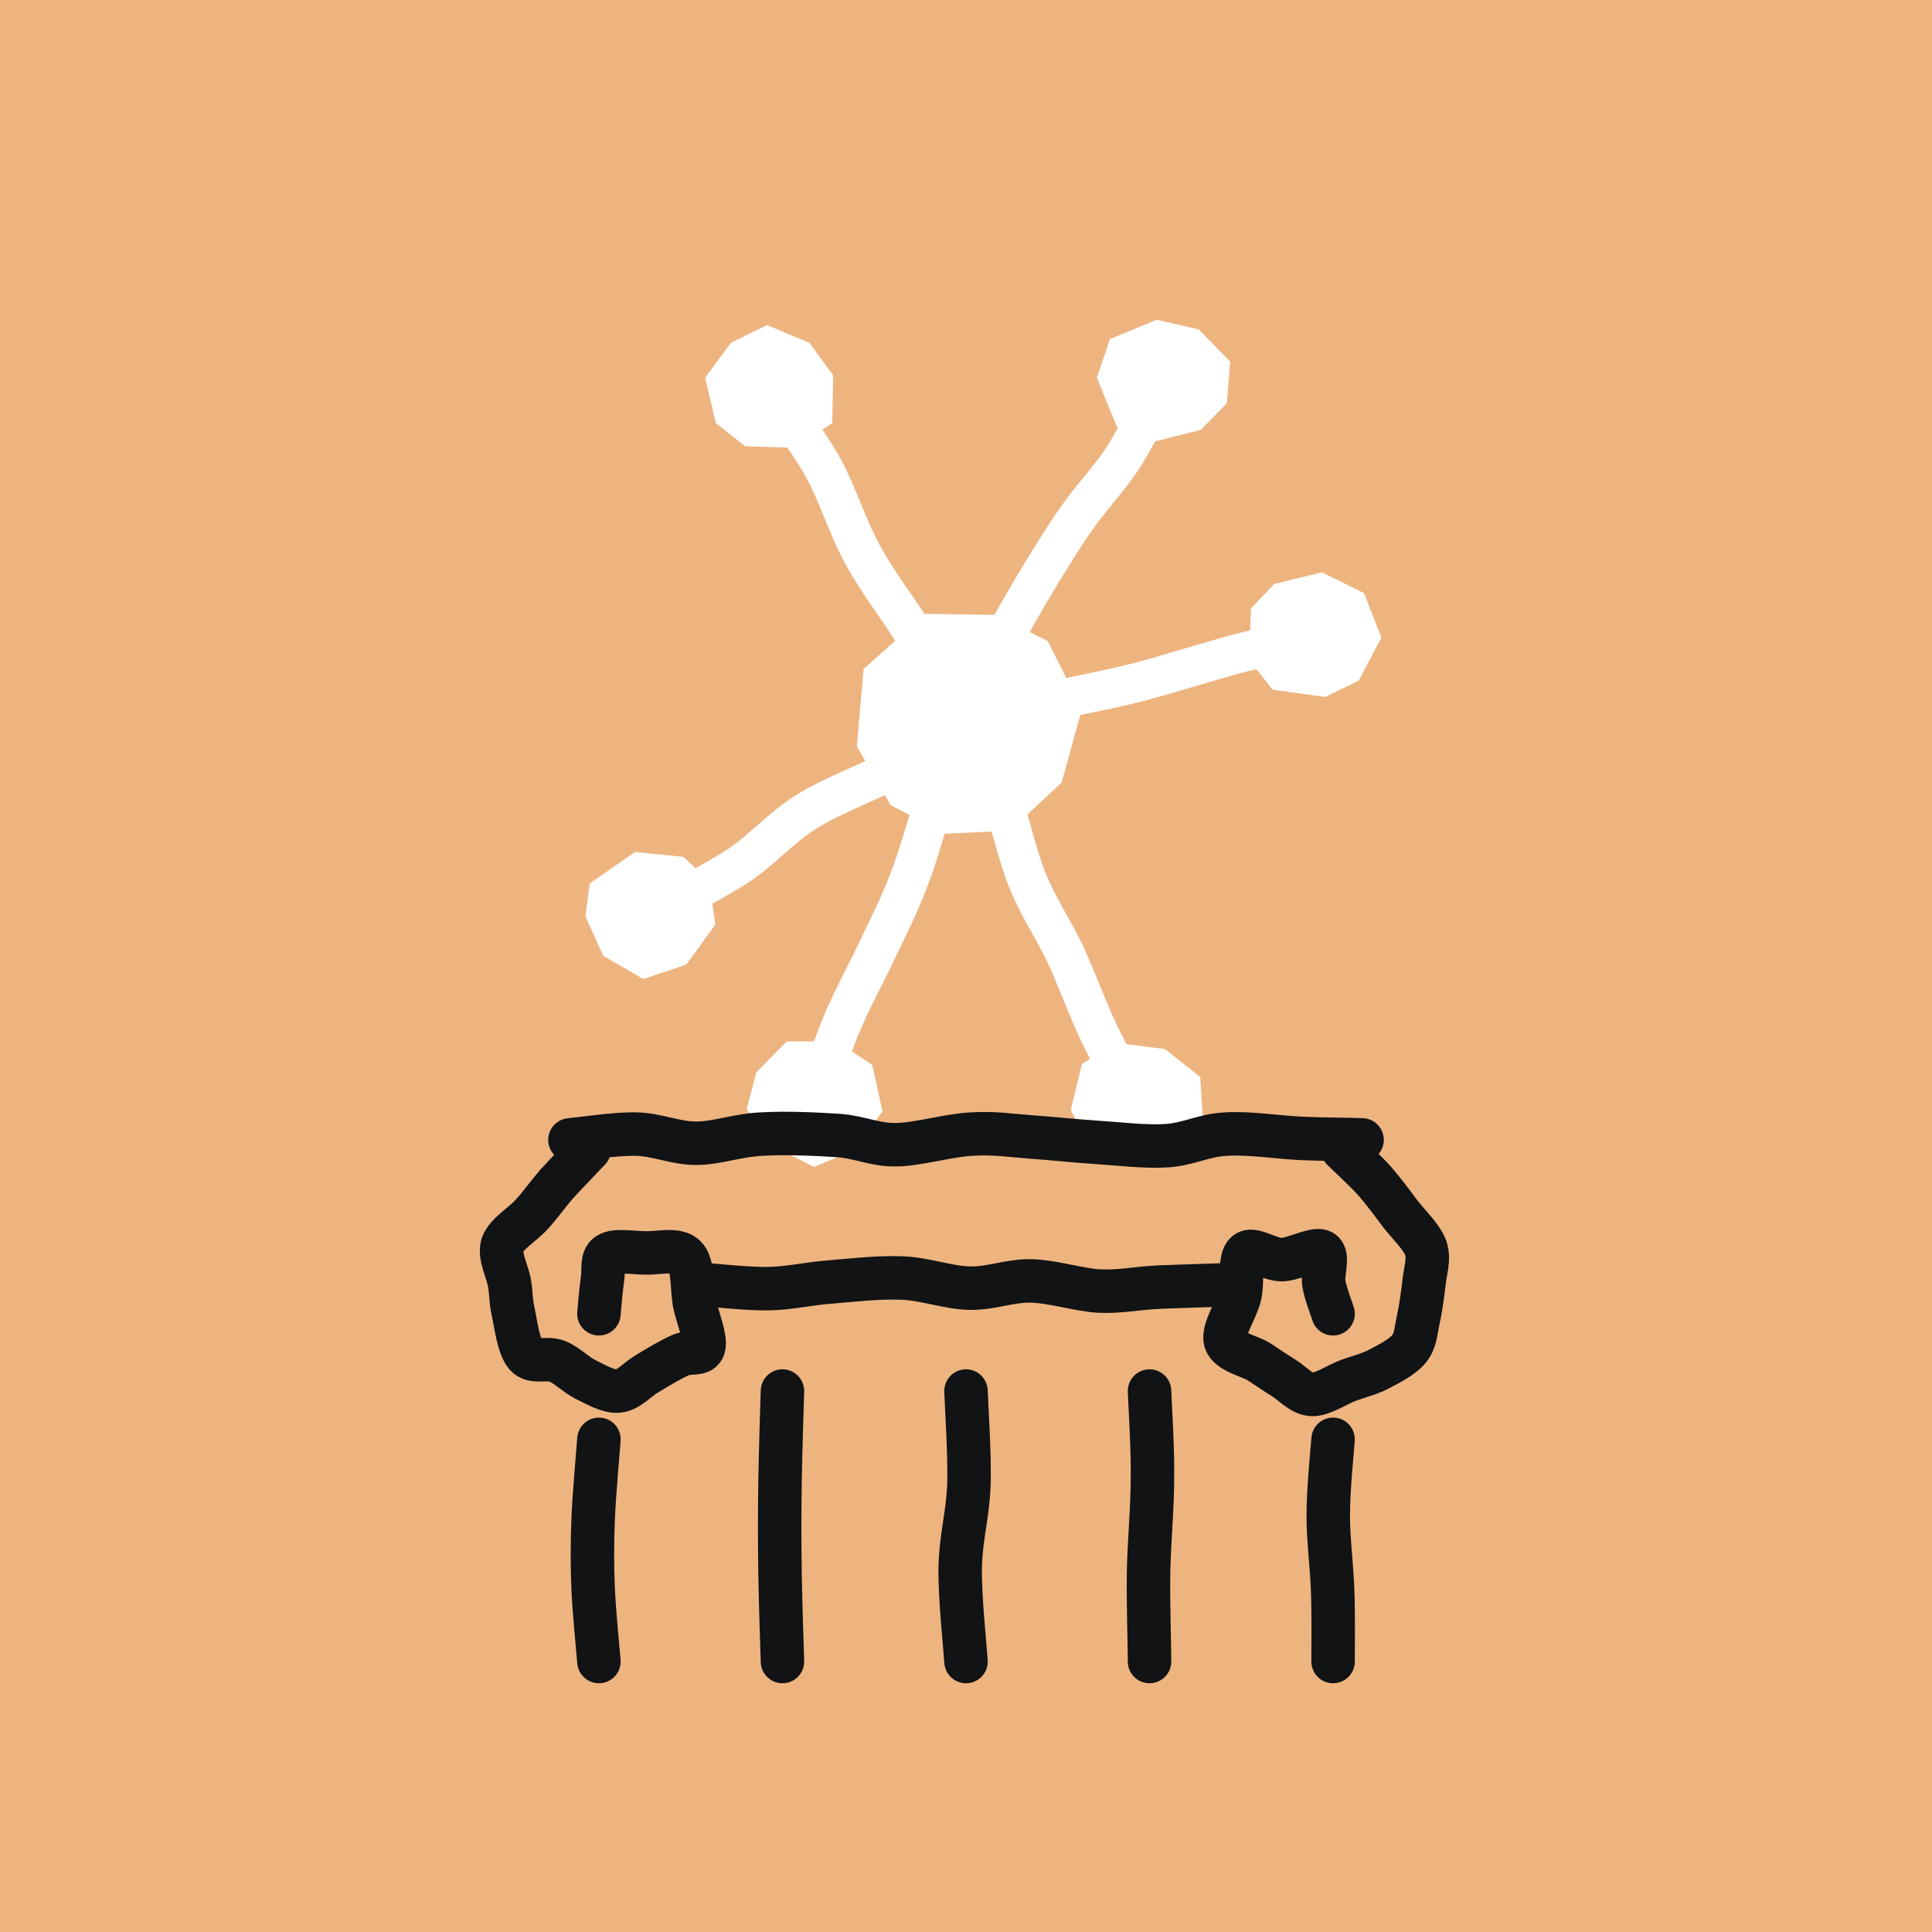
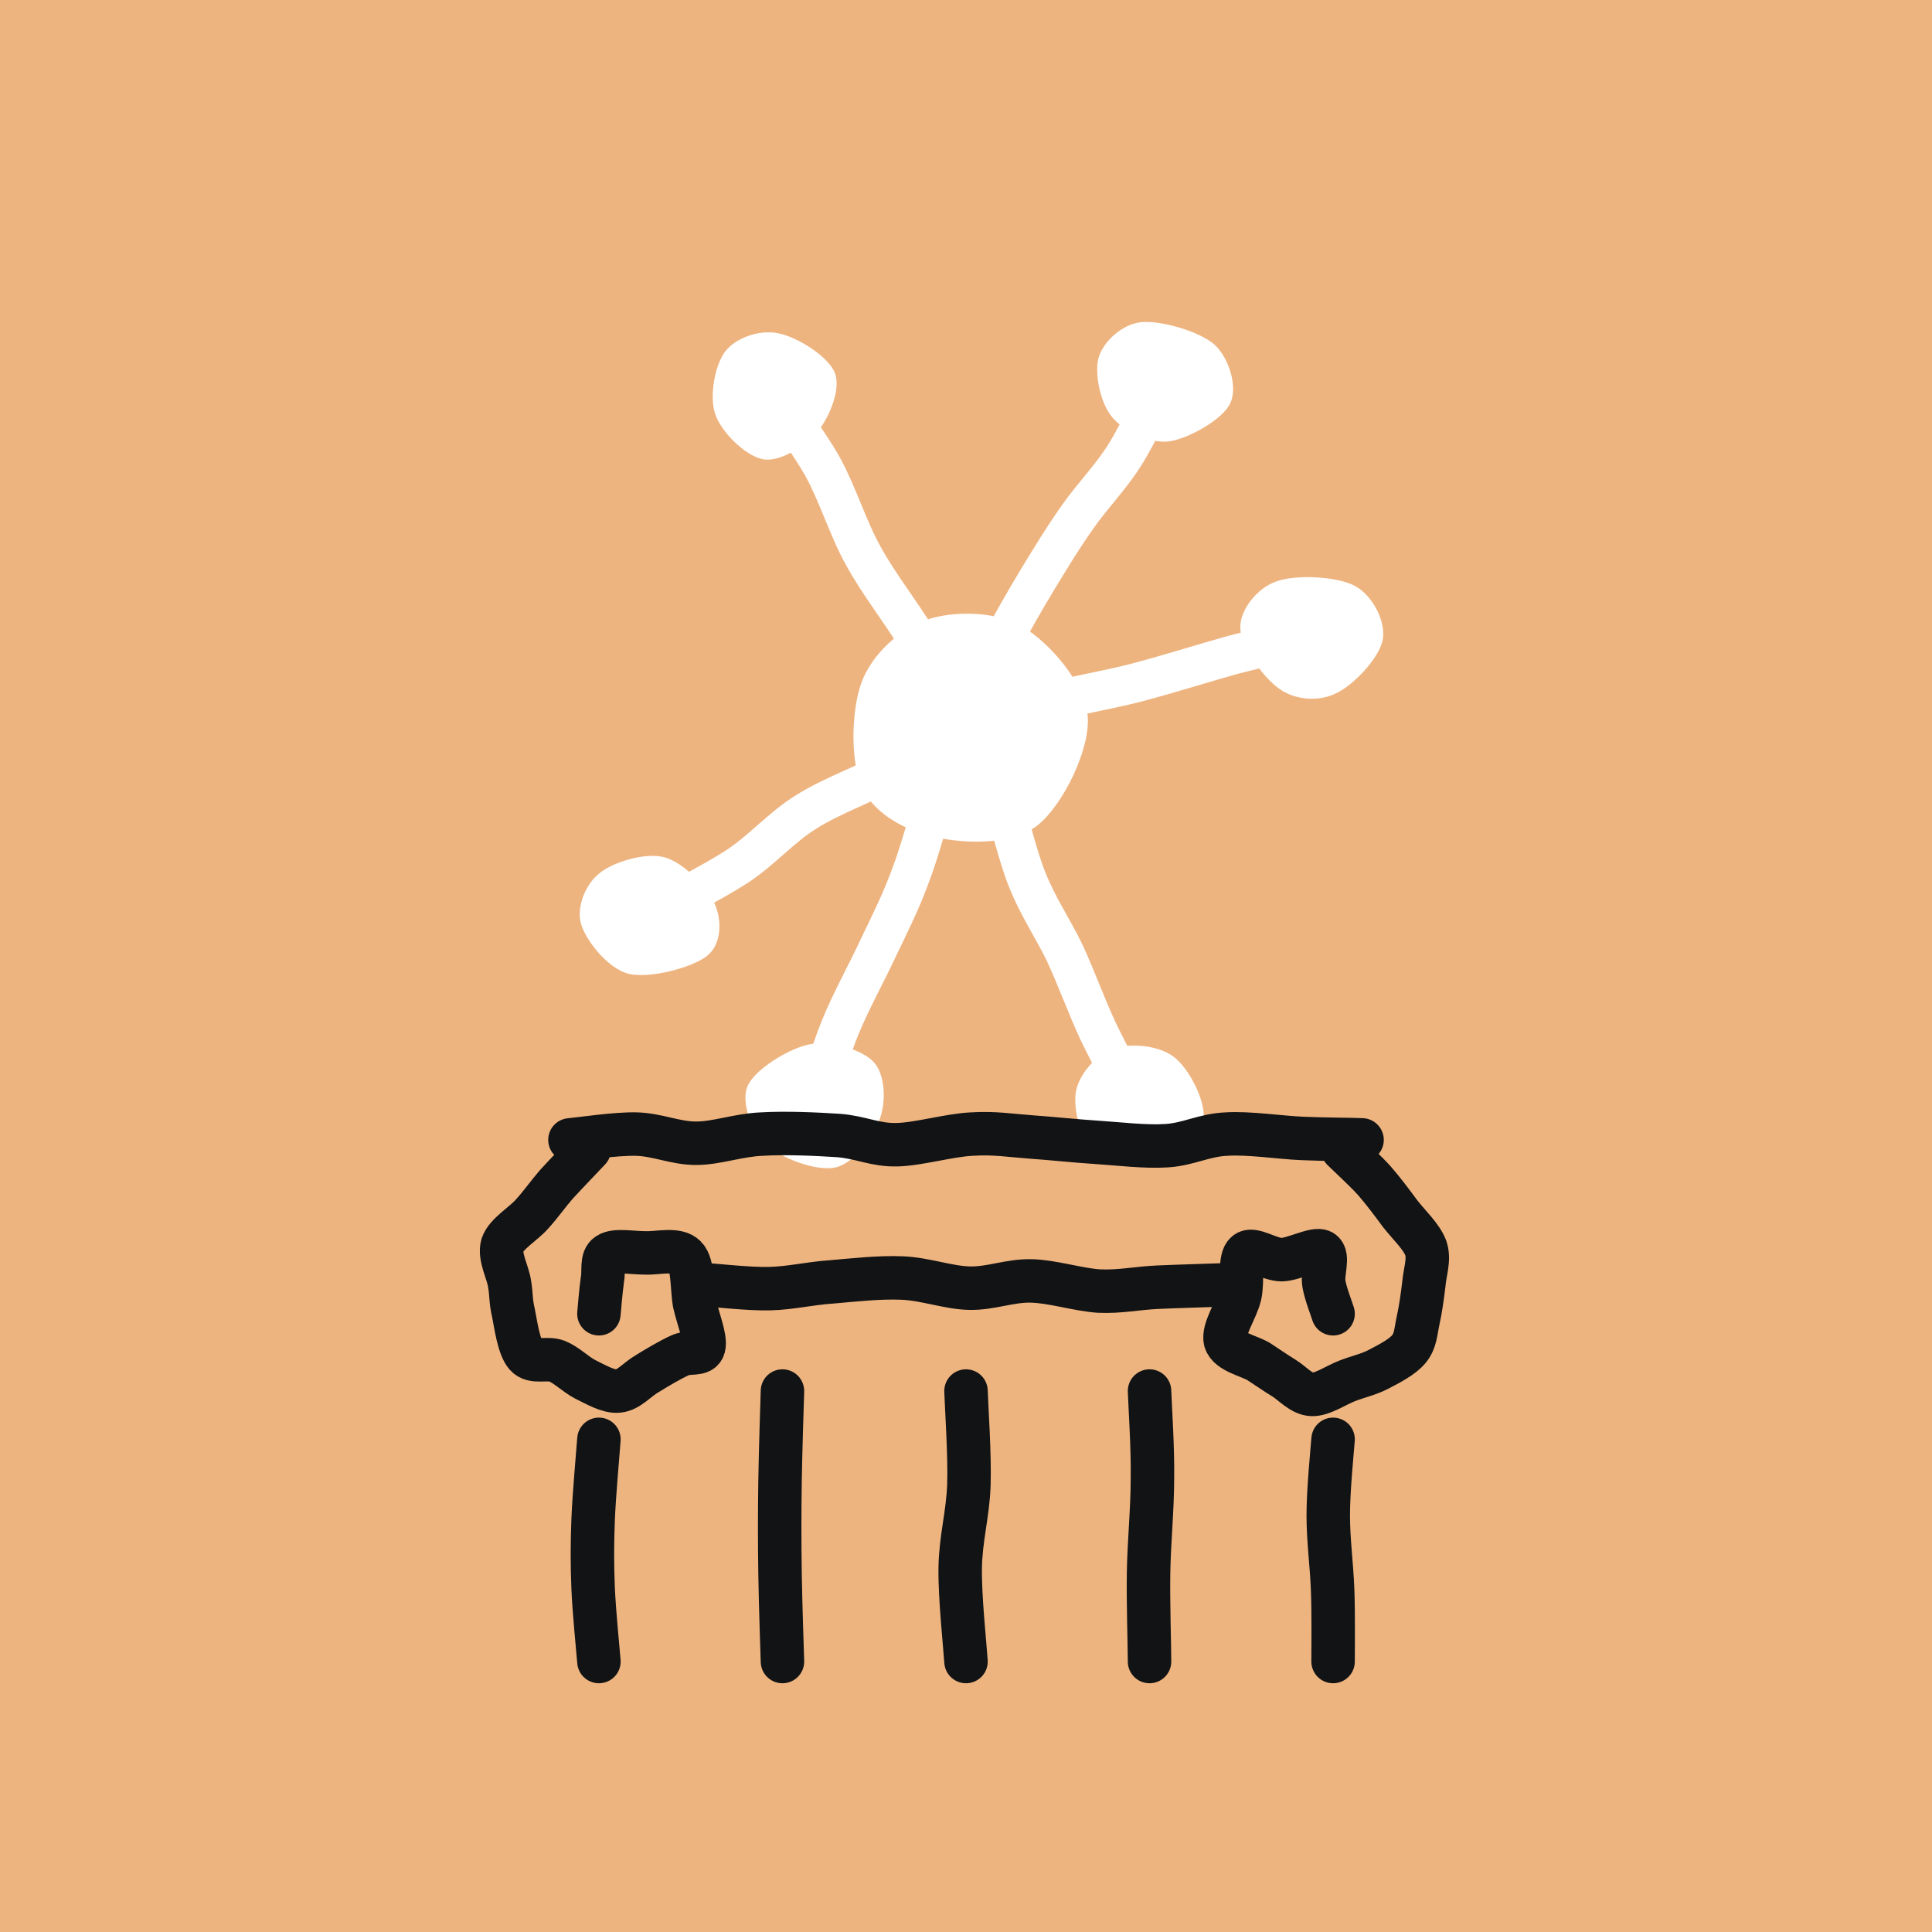
<svg xmlns="http://www.w3.org/2000/svg" viewBox="0 0 400 400" class="ud-ill ud-ill-moleculecolumn" role="img" aria-label="molecule column illustration">
  <rect width="400" height="400" fill="#eeb480" />
-   <path class="ud-pop" fill="#ffffff" d="M195.8 172.6L184.4 166.7L177.4 154.5L178.8 138.5L191.6 127.1L206 127.3L216.9 132.7L224 146.8L219.8 162L209.1 172Z" />
-   <path class="ud-draw" fill="none" stroke="#ffffff" stroke-width="8.1" stroke-linecap="round" pathLength="1" style="animation-delay:120ms" d="M200 150C201.1 147.4 204.3 139.3 206.8 134.3C209.3 129.3 212.1 124.5 214.8 120C217.6 115.4 220.2 111.1 223.2 106.9C226.2 102.6 229.9 98.9 232.8 94.3C235.8 89.6 239.5 81.4 240.8 78.9" />
-   <path class="ud-pop" fill="#ffffff" style="animation-delay:380ms" d="M237.9 91.7L231.2 88.3L227.1 78.2L229.8 70.2L239.5 66.2L248.2 68.2L254.7 74.9L254 83.5L248.6 89Z" />
-   <path class="ud-draw" fill="none" stroke="#ffffff" stroke-width="8.1" stroke-linecap="round" pathLength="1" style="animation-delay:160ms" d="M200 150C198.3 147 193.5 138.1 189.9 132.3C186.4 126.5 182.1 121.2 178.8 115.2C175.5 109.3 173.5 102.4 170.3 96.6C167.1 90.9 161.4 83.6 159.6 80.9" />
-   <path class="ud-pop" fill="#ffffff" style="animation-delay:420ms" d="M154.3 92.4L148.2 87.6L146 78.2L151.3 71L158.8 67.3L167.6 71L172.5 77.7L172.3 87.6L164.6 92.7Z" />
-   <path class="ud-draw" fill="none" stroke="#ffffff" stroke-width="8.1" stroke-linecap="round" pathLength="1" style="animation-delay:200ms" d="M200 150C202.9 149.2 211.8 146.7 217.6 145.3C223.4 143.8 228.7 143 235 141.4C241.2 139.8 249.1 137.3 255.2 135.6C261.3 134 268.9 132.4 271.7 131.7" />
-   <path class="ud-pop" fill="#ffffff" style="animation-delay:460ms" d="M286 132L281.3 140.9L274.4 144.3L263.5 142.8L258.6 136.6L259 126L263.8 120.9L273.7 118.5L282.4 122.8Z" />
-   <path class="ud-draw" fill="none" stroke="#ffffff" stroke-width="8.1" stroke-linecap="round" pathLength="1" style="animation-delay:240ms" d="M200 150C197.4 151.6 190 156.4 184.5 159.4C179 162.4 172.3 164.7 166.9 168.1C161.6 171.4 157.9 175.9 152.6 179.4C147.2 182.9 137.8 187.6 134.9 189.2" />
-   <path class="ud-pop" fill="#ffffff" style="animation-delay:500ms" d="M121.2 189.7L122.1 182.9L131.5 176.4L141.5 177.4L146.8 182.4L148.1 191.4L142.1 199.7L133.2 202.7L124.9 197.9Z" />
-   <path class="ud-draw" fill="none" stroke="#ffffff" stroke-width="8.1" stroke-linecap="round" pathLength="1" style="animation-delay:280ms" d="M200 150C201.2 152.4 205 159.3 207.1 164.6C209.2 170 210.5 176.8 212.7 182.2C214.9 187.7 217.9 192.1 220.4 197.2C222.8 202.4 224.9 208.2 227.3 213.4C229.8 218.6 233.8 226 235.1 228.5" />
-   <path class="ud-pop" fill="#ffffff" style="animation-delay:540ms" d="M233.1 240.7L225.4 237.3L221.7 229.8L224 220.3L231 215.9L241.2 217.2L248.5 223L249.1 232.6L244.3 238.5Z" />
-   <path class="ud-draw" fill="none" stroke="#ffffff" stroke-width="8.1" stroke-linecap="round" pathLength="1" style="animation-delay:320ms" d="M200 150C199 152.4 195.8 159.4 193.9 164.6C192 169.9 190.5 176.1 188.5 181.3C186.6 186.5 184.5 190.7 182 195.9C179.6 201.1 176.2 207.2 174 212.6C171.8 217.9 169.7 225.5 168.9 228" />
-   <path class="ud-pop" fill="#ffffff" style="animation-delay:580ms" d="M159.6 237L154.6 229.6L156.6 222L162.9 215.6L173.2 215.6L180.6 220.5L182.7 230.1L176.7 238.2L168.5 241.6Z" />
+   <g class="ud-float">
+     <path class="ud-pop" fill="#ffffff" d="M178.4 141.2C180.6 135.4 186.3 130.2 191.9 128.3C197.5 126.4 206.3 126.5 211.8 129.8C217.4 133.2 224.7 141.5 225.2 148.4C225.7 155.2 220.1 166.6 214.9 170.8C209.7 175 200.1 174.7 194 173.4C187.9 172.2 181.2 168.7 178.6 163.3C176 158 176.2 147.1 178.4 141.2Z" />
+     <path class="ud-draw" fill="none" stroke="#ffffff" stroke-width="8.1" stroke-linecap="round" pathLength="1" style="animation-delay:120ms" d="M200 150C201.1 147.4 204.3 139.3 206.8 134.3C209.3 129.3 212.1 124.5 214.8 120C217.6 115.4 220.2 111.1 223.2 106.9C226.2 102.6 229.9 98.9 232.8 94.3C235.8 89.6 239.5 81.4 240.8 78.9" />
+     <path class="ud-pop" fill="#ffffff" style="animation-delay:380ms" d="M227.5 73.9C228.5 70.7 232.3 67.1 236.3 66.7C240.3 66.3 248.4 68.6 251.5 71.4C254.5 74.2 256.3 80.2 254.7 83.5C253.2 86.8 246 90.9 241.9 91.4C237.8 91.8 232.6 89.2 230.2 86.3C227.8 83.4 226.5 77.2 227.5 73.9Z" />
+     <path class="ud-draw" fill="none" stroke="#ffffff" stroke-width="8.1" stroke-linecap="round" pathLength="1" style="animation-delay:170ms" d="M200 150C198.3 147 193.5 138.1 189.9 132.3C186.4 126.5 182.1 121.2 178.8 115.2C175.5 109.3 173.5 102.4 170.3 96.6C167.1 90.9 161.4 83.6 159.6 80.9" />
+     <path class="ud-pop" fill="#ffffff" style="animation-delay:430ms" d="M150.2 72.7C152.4 69.9 157.3 68.2 161.1 69C164.9 69.7 171.4 73.7 172.8 77.1C174.2 80.4 171.8 86.2 169.4 89.2C166.9 92.2 161.6 95.7 158.1 95.1C154.6 94.6 149.4 89.6 148.1 85.8C146.8 82.1 148 75.5 150.2 72.7Z" />
+     <path class="ud-draw" fill="none" stroke="#ffffff" stroke-width="8.1" stroke-linecap="round" pathLength="1" style="animation-delay:220ms" d="M200 150C202.9 149.2 211.8 146.7 217.6 145.3C223.4 143.8 228.7 143 235 141.4C241.2 139.8 249.1 137.3 255.2 135.6C261.3 134 268.9 132.4 271.7 131.7" />
+     <path class="ud-pop" fill="#ffffff" style="animation-delay:480ms" d="M286.3 132.3C285.7 136.1 280.3 141.8 276.7 143.5C273.2 145.3 268.3 145 265 142.7C261.7 140.5 256.9 133.9 256.8 130.1C256.6 126.4 260.2 121.8 264.2 120.4C268.1 118.9 276.8 119.3 280.5 121.3C284.2 123.3 286.9 128.6 286.3 132.3Z" />
+     <path class="ud-draw" fill="none" stroke="#ffffff" stroke-width="8.1" stroke-linecap="round" pathLength="1" style="animation-delay:270ms" d="M200 150C197.4 151.6 190 156.4 184.5 159.4C179 162.4 172.3 164.7 166.9 168.1C161.6 171.4 157.9 175.9 152.6 179.4C147.2 182.9 137.8 187.6 134.9 189.2" />
+     <path class="ud-pop" fill="#ffffff" style="animation-delay:530ms" d="M148 187.2C149.5 190.6 149.4 195.5 146.4 197.9C143.4 200.3 134.5 202.7 130.1 201.6C125.8 200.5 121.3 194.7 120.3 191.3C119.3 187.8 121.2 183.1 124.1 180.8C126.9 178.5 133.6 176.4 137.6 177.5C141.6 178.6 146.5 183.8 148 187.2Z" />
+     <path class="ud-draw" fill="none" stroke="#ffffff" stroke-width="8.1" stroke-linecap="round" pathLength="1" style="animation-delay:320ms" d="M200 150C201.2 152.4 205 159.3 207.1 164.6C209.2 170 210.5 176.8 212.7 182.2C214.9 187.7 217.9 192.1 220.4 197.2C222.8 202.4 224.9 208.2 227.3 213.4C229.8 218.6 233.8 226 235.1 228.5" />
+     <path class="ud-pop" fill="#ffffff" style="animation-delay:580ms" d="M222.8 225.8C223.5 222.3 227.1 218.2 230.5 217.1C233.9 215.9 239.9 216.4 243 218.8C246.2 221.2 249.5 227.8 249.2 231.4C248.8 235.1 244.7 239.5 241 240.6C237.2 241.7 229.6 240.3 226.6 237.9C223.5 235.4 222.1 229.3 222.8 225.8Z" />
+     <path class="ud-draw" fill="none" stroke="#ffffff" stroke-width="8.1" stroke-linecap="round" pathLength="1" style="animation-delay:370ms" d="M200 150C199 152.4 195.8 159.4 193.9 164.6C192 169.9 190.5 176.1 188.5 181.3C186.6 186.5 184.5 190.7 182 195.9C179.6 201.1 176.2 207.2 174 212.6C171.8 217.9 169.7 225.5 168.9 228" />
+     <path class="ud-pop" fill="#ffffff" style="animation-delay:630ms" d="M167.7 216.2C172.1 215.4 178.5 217.3 180.9 219.9C183.3 222.5 183.5 228.2 182.1 231.8C180.8 235.4 176.9 240.8 173 241.7C169.1 242.6 161.7 239.8 158.7 237C155.6 234.1 153.3 228.3 154.8 224.8C156.3 221.4 163.4 217 167.7 216.2Z" />
+   </g>
  <path class="ud-draw" fill="none" stroke="#111314" stroke-width="9" stroke-linecap="round" stroke-linejoin="round" pathLength="1" style="animation-delay:200ms" d="M118 236C120.3 235.8 127.4 234.7 131.7 234.8C136.1 234.9 139.8 236.7 144.1 236.7C148.4 236.7 152.8 235 157.7 234.8C162.7 234.5 169.1 234.8 173.7 235.1C178.4 235.5 181.1 237.1 185.7 237C190.2 236.9 196.6 235 201.2 234.8C205.9 234.5 209.3 235.1 213.5 235.4C217.8 235.7 222.3 236.2 226.9 236.5C231.6 236.8 237.1 237.5 241.6 237.2C246.1 236.9 249.3 235 253.9 234.8C258.6 234.5 264.9 235.5 269.6 235.7C274.2 235.9 279.9 235.9 282 236" />
  <path class="ud-draw" fill="none" stroke="#111314" stroke-width="9" stroke-linecap="round" stroke-linejoin="round" pathLength="1" style="animation-delay:260ms" d="M122 238C120.9 239.2 117.2 243 115.2 245.2C113.3 247.4 112.1 249.2 110.2 251.3C108.4 253.4 104.8 255.4 104 257.8C103.3 260.2 105.2 263.5 105.5 265.8C105.9 268.1 105.7 269.3 106.3 271.8C106.8 274.3 107.4 278.9 108.9 280.6C110.4 282.3 113.2 281 115.3 281.8C117.3 282.6 119.1 284.5 121.2 285.6C123.3 286.6 125.9 288.2 128 288C130.2 287.8 131.9 285.6 134 284.4C136.1 283.1 138.8 281.5 140.8 280.6C142.7 279.7 145.2 280.7 145.7 278.9C146.2 277.1 144.5 273 143.8 269.9C143.2 266.8 143.6 261.9 141.9 260.2C140.2 258.4 136.2 259.5 133.6 259.4C130.9 259.4 127.4 258.7 125.9 259.7C124.4 260.6 125.1 263.1 124.7 265.1C124.4 267.2 124.1 270.9 124 272" />
  <path class="ud-draw" fill="none" stroke="#111314" stroke-width="9" stroke-linecap="round" stroke-linejoin="round" pathLength="1" style="animation-delay:260ms" d="M278 238C279.1 239.1 282.5 242.2 284.5 244.4C286.5 246.7 288.2 249 289.9 251.3C291.7 253.6 294.3 256 295.2 258.4C296 260.8 295 263.3 294.8 265.8C294.5 268.3 294.1 271.2 293.6 273.4C293.1 275.7 293.1 277.6 291.7 279.3C290.3 281 287.5 282.4 285.4 283.5C283.3 284.6 281.2 285 278.9 285.9C276.6 286.8 273.7 288.8 271.6 288.7C269.4 288.6 267.6 286.4 265.8 285.3C264 284.2 262.6 283.2 260.6 281.9C258.6 280.7 254.4 279.9 253.7 277.6C253.1 275.3 256 271.2 256.7 268.2C257.4 265.2 256.5 260.6 258 259.4C259.4 258.2 262.7 260.8 265.4 260.8C268 260.7 272.3 258.3 273.7 259.1C275.2 260 273.7 263.7 274.1 265.8C274.5 268 275.7 271 276 272" />
  <path class="ud-draw" fill="none" stroke="#111314" stroke-width="9" stroke-linecap="round" stroke-linejoin="round" pathLength="1" style="animation-delay:320ms" d="M146 266C148.2 266.1 155 266.9 159.3 266.8C163.7 266.7 167.6 265.7 172.2 265.4C176.8 265 182.1 264.4 186.8 264.6C191.6 264.8 196.3 266.6 200.7 266.7C205.2 266.8 209 265.1 213.5 265.2C217.9 265.3 223.1 267 227.5 267.3C231.9 267.5 235.3 266.7 239.7 266.5C244.1 266.3 251.6 266.1 254 266" />
  <path class="ud-draw" fill="none" stroke="#111314" stroke-width="9" stroke-linecap="round" stroke-linejoin="round" pathLength="1" style="animation-delay:380ms" d="M124 298C123.8 300.8 123 309.5 122.8 314.6C122.6 319.8 122.6 323.9 122.8 328.8C123 333.7 123.8 341.5 124 344" />
-   <path class="ud-draw" fill="none" stroke="#111314" stroke-width="9" stroke-linecap="round" stroke-linejoin="round" pathLength="1" style="animation-delay:420ms" d="M162 288C161.9 291.1 161.6 300.3 161.5 306.6C161.4 313 161.4 319.6 161.5 325.9C161.6 332.1 161.9 341 162 344" />
-   <path class="ud-draw" fill="none" stroke="#111314" stroke-width="9" stroke-linecap="round" stroke-linejoin="round" pathLength="1" style="animation-delay:460ms" d="M200 288C200.1 291.2 200.8 301.3 200.6 307.4C200.4 313.5 198.9 318.4 198.8 324.6C198.7 330.7 199.8 340.8 200 344" />
-   <path class="ud-draw" fill="none" stroke="#111314" stroke-width="9" stroke-linecap="round" stroke-linejoin="round" pathLength="1" style="animation-delay:500ms" d="M238 288C238.1 291 238.7 299.8 238.6 306.1C238.6 312.4 237.9 319.3 237.8 325.6C237.7 331.9 238 340.9 238 344" />
-   <path class="ud-draw" fill="none" stroke="#111314" stroke-width="9" stroke-linecap="round" stroke-linejoin="round" pathLength="1" style="animation-delay:540ms" d="M276 298C275.8 300.6 275 308.5 275 313.7C275 318.9 275.7 323.9 275.9 329C276.1 334 276 341.5 276 344" />
+   <path class="ud-draw" fill="none" stroke="#111314" stroke-width="9" stroke-linecap="round" stroke-linejoin="round" pathLength="1" style="animation-delay:430ms" d="M162 288C161.9 291.1 161.6 300.3 161.5 306.6C161.4 313 161.4 319.6 161.5 325.9C161.6 332.1 161.9 341 162 344" />
+   <path class="ud-draw" fill="none" stroke="#111314" stroke-width="9" stroke-linecap="round" stroke-linejoin="round" pathLength="1" style="animation-delay:480ms" d="M200 288C200.1 291.2 200.8 301.3 200.6 307.4C200.4 313.5 198.9 318.4 198.8 324.6C198.7 330.7 199.8 340.8 200 344" />
+   <path class="ud-draw" fill="none" stroke="#111314" stroke-width="9" stroke-linecap="round" stroke-linejoin="round" pathLength="1" style="animation-delay:530ms" d="M238 288C238.1 291 238.7 299.8 238.6 306.1C238.6 312.4 237.9 319.3 237.8 325.6C237.7 331.9 238 340.9 238 344" />
+   <path class="ud-draw" fill="none" stroke="#111314" stroke-width="9" stroke-linecap="round" stroke-linejoin="round" pathLength="1" style="animation-delay:580ms" d="M276 298C275.8 300.6 275 308.5 275 313.7C275 318.9 275.7 323.9 275.9 329C276.1 334 276 341.5 276 344" />
</svg>
